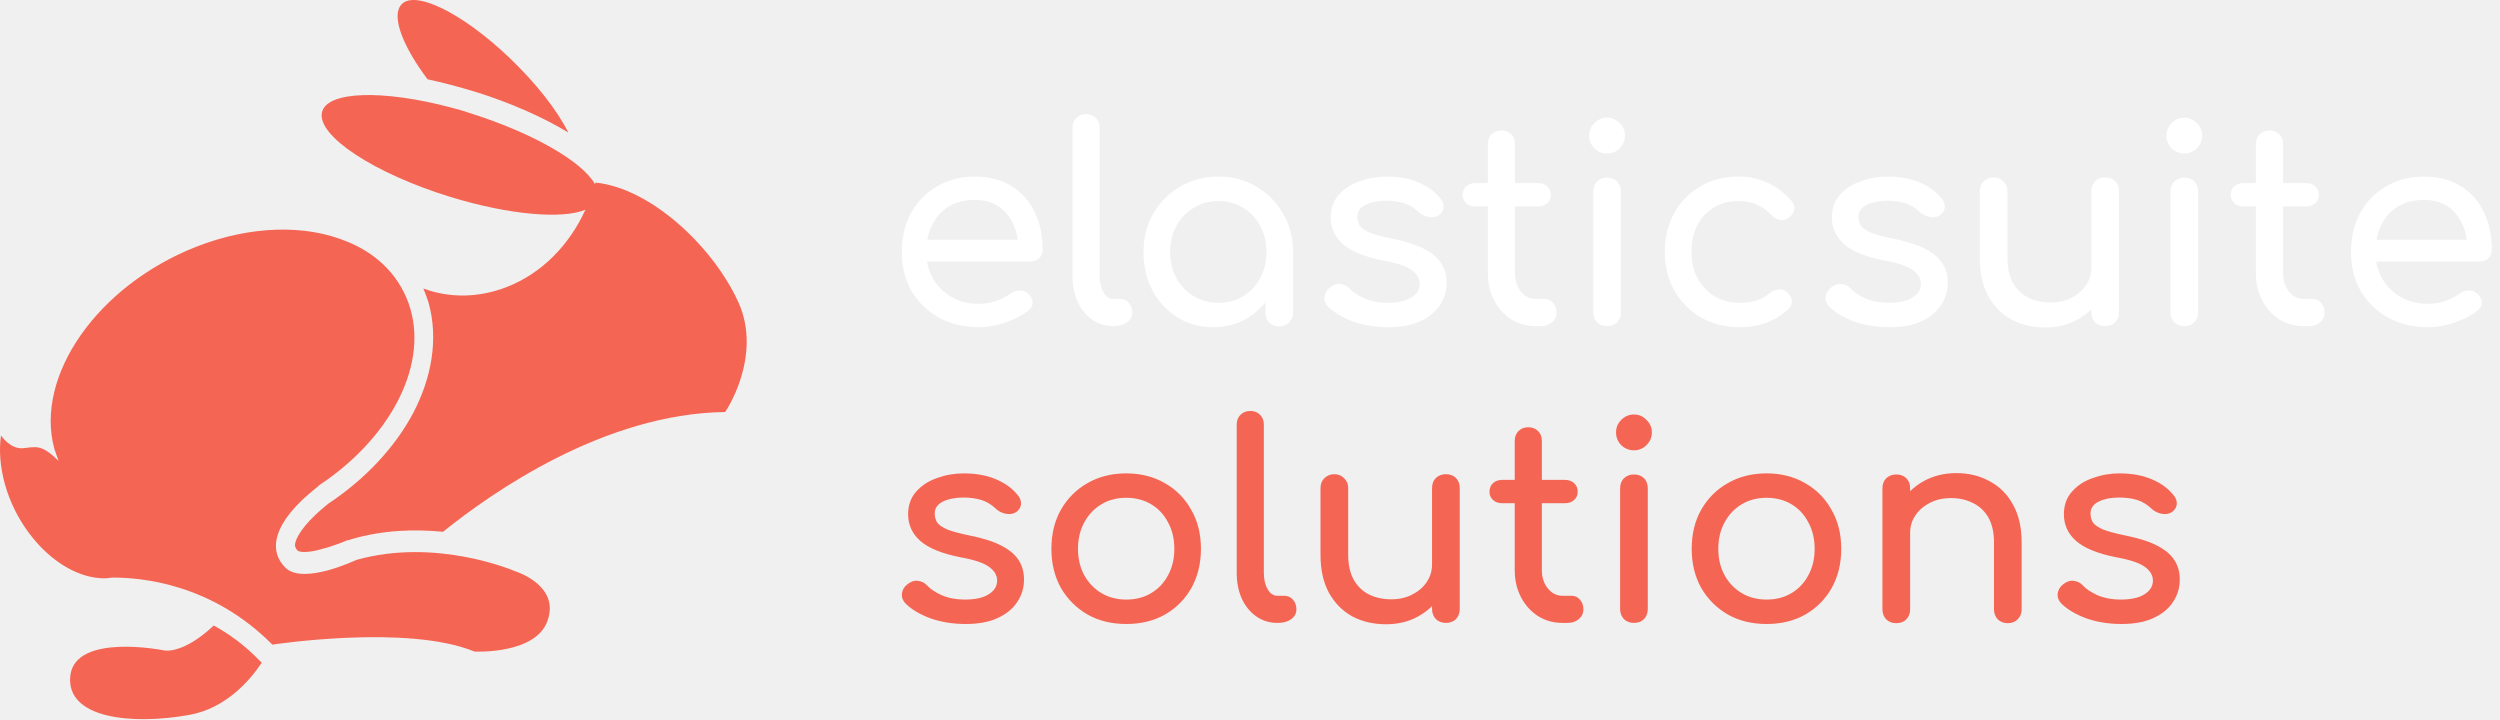
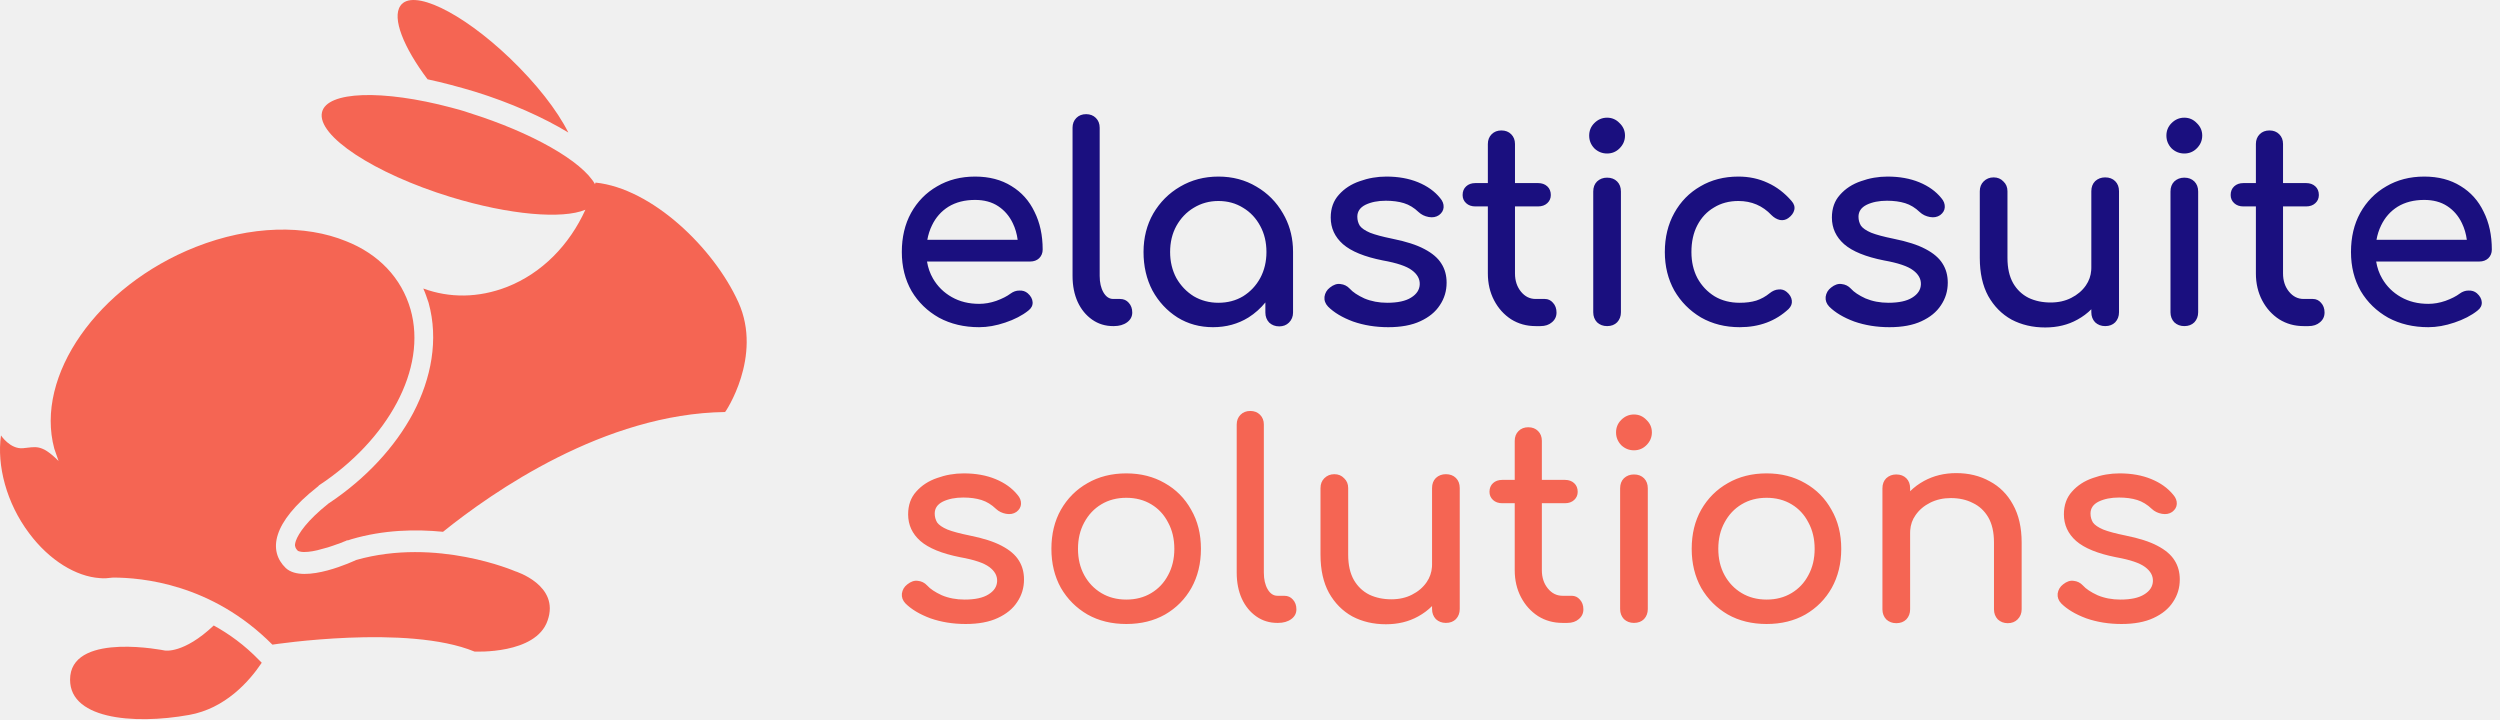
<svg xmlns="http://www.w3.org/2000/svg" width="219" height="63" viewBox="0 0 219 63" fill="none">
  <path d="M126.66 41.539C127.024 41.539 127.318 41.65 127.54 41.872C127.762 42.094 127.873 42.387 127.873 42.752V53.355C127.873 53.703 127.762 53.997 127.54 54.234C127.318 54.456 127.024 54.567 126.66 54.567C126.311 54.567 126.019 54.456 125.781 54.234C125.559 53.997 125.448 53.703 125.448 53.355V53.091C125.098 53.442 124.695 53.745 124.235 53.996C123.411 54.456 122.468 54.685 121.406 54.685C120.313 54.685 119.33 54.456 118.459 53.996C117.603 53.521 116.921 52.831 116.414 51.928C115.923 51.024 115.676 49.915 115.676 48.6V42.752C115.676 42.403 115.788 42.117 116.009 41.895C116.247 41.658 116.541 41.539 116.889 41.539C117.238 41.539 117.523 41.658 117.745 41.895C117.983 42.117 118.101 42.403 118.101 42.752V48.6C118.101 49.487 118.268 50.224 118.601 50.81C118.934 51.381 119.385 51.809 119.956 52.095C120.526 52.364 121.168 52.499 121.882 52.499C122.563 52.499 123.165 52.364 123.688 52.095C124.227 51.825 124.655 51.461 124.972 51.001C125.25 50.599 125.405 50.154 125.44 49.667L125.448 49.456V42.752C125.448 42.387 125.559 42.094 125.781 41.872C126.019 41.65 126.311 41.539 126.66 41.539ZM84.424 41.468C85.47 41.468 86.398 41.634 87.206 41.967C88.014 42.3 88.656 42.76 89.132 43.346C89.353 43.599 89.457 43.869 89.441 44.154C89.425 44.424 89.29 44.654 89.037 44.844C88.783 45.018 88.482 45.073 88.133 45.01C87.785 44.946 87.491 44.804 87.254 44.582C86.858 44.202 86.43 43.941 85.97 43.798C85.511 43.655 84.98 43.584 84.378 43.584C83.68 43.584 83.086 43.703 82.594 43.94C82.119 44.178 81.881 44.527 81.881 44.986C81.881 45.271 81.952 45.533 82.094 45.77C82.253 45.992 82.555 46.199 82.999 46.389C83.442 46.563 84.092 46.738 84.948 46.912C86.136 47.15 87.071 47.451 87.753 47.815C88.45 48.18 88.95 48.608 89.251 49.1C89.552 49.575 89.703 50.13 89.703 50.764C89.703 51.492 89.504 52.15 89.108 52.736C88.728 53.323 88.157 53.791 87.396 54.14C86.651 54.488 85.716 54.662 84.591 54.662C83.482 54.662 82.452 54.496 81.501 54.163C80.566 53.814 79.836 53.379 79.313 52.855C79.076 52.602 78.973 52.317 79.005 52C79.052 51.667 79.211 51.397 79.48 51.191C79.797 50.938 80.106 50.834 80.407 50.882C80.724 50.913 80.994 51.048 81.216 51.286C81.485 51.587 81.912 51.873 82.499 52.143C83.101 52.396 83.767 52.522 84.496 52.523C85.415 52.523 86.113 52.372 86.589 52.071C87.08 51.77 87.333 51.382 87.349 50.906C87.365 50.431 87.135 50.019 86.66 49.67C86.2 49.321 85.352 49.035 84.116 48.813C82.515 48.496 81.35 48.022 80.621 47.388C79.908 46.754 79.552 45.977 79.552 45.058C79.552 44.249 79.789 43.584 80.264 43.06C80.74 42.522 81.35 42.126 82.094 41.872C82.839 41.603 83.616 41.468 84.424 41.468ZM98.664 41.468C99.932 41.468 101.057 41.754 102.04 42.324C103.022 42.879 103.792 43.655 104.346 44.653C104.917 45.636 105.202 46.778 105.202 48.077C105.202 49.361 104.924 50.502 104.37 51.5C103.815 52.483 103.047 53.26 102.064 53.83C101.082 54.385 99.948 54.662 98.664 54.662C97.38 54.662 96.247 54.385 95.264 53.83C94.282 53.26 93.506 52.483 92.935 51.5C92.381 50.502 92.103 49.361 92.103 48.077C92.103 46.778 92.38 45.636 92.935 44.653C93.506 43.655 94.282 42.879 95.264 42.324C96.247 41.754 97.38 41.468 98.664 41.468ZM154.755 41.468C156.023 41.468 157.148 41.754 158.131 42.324C159.113 42.879 159.883 43.655 160.437 44.653C161.008 45.636 161.293 46.778 161.293 48.077C161.293 49.361 161.015 50.502 160.461 51.5C159.906 52.483 159.137 53.26 158.155 53.83C157.172 54.385 156.038 54.662 154.755 54.662C153.471 54.662 152.338 54.385 151.355 53.83C150.373 53.26 149.596 52.483 149.025 51.5C148.471 50.502 148.193 49.361 148.193 48.077C148.193 46.778 148.47 45.636 149.025 44.653C149.596 43.655 150.373 42.879 151.355 42.324C152.338 41.754 153.471 41.468 154.755 41.468ZM185.671 41.468C186.717 41.468 187.645 41.634 188.453 41.967C189.261 42.3 189.903 42.759 190.379 43.346C190.6 43.599 190.703 43.869 190.687 44.154C190.671 44.424 190.536 44.654 190.283 44.844C190.029 45.018 189.728 45.073 189.38 45.01C189.031 44.946 188.737 44.804 188.5 44.582C188.104 44.202 187.676 43.941 187.217 43.798C186.757 43.655 186.226 43.584 185.624 43.584C184.926 43.584 184.332 43.703 183.841 43.94C183.365 44.178 183.128 44.527 183.128 44.986C183.128 45.272 183.199 45.533 183.342 45.77C183.5 45.992 183.801 46.199 184.245 46.389C184.689 46.563 185.338 46.738 186.194 46.912C187.383 47.15 188.318 47.451 189 47.815C189.697 48.18 190.196 48.608 190.497 49.1C190.798 49.575 190.949 50.13 190.949 50.764C190.949 51.493 190.75 52.15 190.354 52.736C189.974 53.323 189.403 53.791 188.642 54.14C187.898 54.488 186.963 54.662 185.838 54.662C184.728 54.662 183.698 54.496 182.747 54.163C181.812 53.814 181.082 53.379 180.559 52.855C180.322 52.602 180.219 52.317 180.251 52C180.298 51.667 180.457 51.397 180.726 51.191C181.043 50.938 181.352 50.834 181.653 50.882C181.97 50.913 182.24 51.048 182.462 51.286C182.731 51.587 183.159 51.873 183.746 52.143C184.348 52.396 185.013 52.522 185.742 52.523C186.661 52.523 187.359 52.372 187.835 52.071C188.326 51.77 188.579 51.382 188.595 50.906C188.611 50.431 188.381 50.019 187.906 49.67C187.446 49.321 186.598 49.035 185.362 48.813C183.761 48.496 182.596 48.022 181.867 47.388C181.154 46.754 180.798 45.977 180.798 45.058C180.798 44.249 181.035 43.584 181.51 43.06C181.986 42.522 182.597 42.126 183.342 41.872C184.086 41.603 184.863 41.468 185.671 41.468ZM171.368 41.444C172.461 41.444 173.436 41.682 174.292 42.157C175.163 42.617 175.845 43.299 176.337 44.202C176.844 45.105 177.097 46.215 177.097 47.53V53.378C177.097 53.727 176.979 54.02 176.741 54.258C176.519 54.48 176.233 54.591 175.884 54.591C175.536 54.591 175.243 54.48 175.006 54.258C174.784 54.02 174.673 53.727 174.673 53.378V47.53C174.673 46.627 174.506 45.89 174.174 45.319C173.841 44.749 173.389 44.329 172.818 44.06C172.263 43.774 171.621 43.631 170.892 43.631C170.227 43.631 169.624 43.766 169.086 44.035C168.547 44.305 168.118 44.669 167.801 45.129C167.524 45.517 167.368 45.96 167.334 46.458L167.327 46.674V53.378C167.327 53.727 167.216 54.02 166.994 54.258C166.772 54.48 166.478 54.591 166.114 54.591C165.765 54.591 165.472 54.48 165.234 54.258C165.012 54.02 164.901 53.727 164.901 53.378V42.775C164.901 42.411 165.012 42.117 165.234 41.895C165.472 41.674 165.765 41.562 166.114 41.562C166.478 41.562 166.772 41.674 166.994 41.895C167.216 42.117 167.327 42.411 167.327 42.775V43.031C167.68 42.684 168.083 42.383 168.539 42.134C169.379 41.674 170.322 41.444 171.368 41.444ZM109.524 36C109.873 36 110.158 36.111 110.38 36.333C110.601 36.555 110.713 36.84 110.713 37.188V50.169C110.713 50.755 110.824 51.239 111.046 51.619C111.267 51.999 111.553 52.189 111.901 52.19H112.496C112.813 52.19 113.066 52.301 113.257 52.523C113.463 52.744 113.565 53.03 113.565 53.379C113.565 53.727 113.415 54.013 113.114 54.234C112.813 54.456 112.424 54.567 111.949 54.567H111.901C111.204 54.567 110.586 54.376 110.048 53.996C109.509 53.616 109.088 53.101 108.787 52.451C108.486 51.786 108.336 51.025 108.336 50.169V37.188C108.336 36.84 108.447 36.555 108.669 36.333C108.891 36.111 109.176 36 109.524 36ZM133.879 37.427C134.227 37.427 134.513 37.537 134.735 37.759C134.957 37.981 135.067 38.267 135.067 38.615V42.038H137.089C137.421 42.038 137.69 42.134 137.896 42.324C138.102 42.514 138.206 42.768 138.206 43.085C138.206 43.37 138.102 43.608 137.896 43.798C137.69 43.988 137.421 44.083 137.089 44.083H135.067V49.955C135.067 50.589 135.242 51.12 135.591 51.548C135.939 51.976 136.368 52.19 136.875 52.19H137.682C137.968 52.19 138.206 52.301 138.396 52.523C138.602 52.744 138.705 53.03 138.705 53.378C138.705 53.727 138.57 54.013 138.3 54.234C138.047 54.456 137.714 54.567 137.302 54.567H136.875C136.082 54.567 135.369 54.369 134.735 53.973C134.101 53.561 133.602 53.006 133.237 52.309C132.872 51.611 132.69 50.827 132.69 49.955V44.083H131.596C131.264 44.083 130.994 43.988 130.788 43.798C130.582 43.608 130.479 43.37 130.479 43.085C130.479 42.768 130.582 42.514 130.788 42.324C130.994 42.134 131.264 42.038 131.596 42.038H132.69V38.615C132.69 38.267 132.801 37.981 133.023 37.759C133.245 37.537 133.53 37.427 133.879 37.427ZM143.135 41.562C143.5 41.562 143.793 41.674 144.015 41.895C144.237 42.117 144.347 42.411 144.347 42.775V53.355C144.347 53.703 144.237 53.997 144.015 54.234C143.793 54.456 143.5 54.567 143.135 54.567C142.787 54.567 142.493 54.456 142.256 54.234C142.034 53.997 141.923 53.703 141.923 53.355V42.775C141.923 42.411 142.034 42.117 142.256 41.895C142.493 41.674 142.787 41.562 143.135 41.562ZM98.664 43.607C97.84 43.608 97.111 43.797 96.477 44.178C95.843 44.558 95.344 45.089 94.979 45.77C94.615 46.436 94.432 47.206 94.432 48.077C94.432 48.949 94.615 49.717 94.979 50.383C95.344 51.048 95.843 51.572 96.477 51.952C97.111 52.332 97.84 52.522 98.664 52.523C99.488 52.523 100.217 52.333 100.851 51.952C101.485 51.572 101.976 51.048 102.325 50.383C102.689 49.717 102.872 48.949 102.872 48.077C102.872 47.206 102.689 46.436 102.325 45.77C101.976 45.089 101.485 44.558 100.851 44.178C100.217 43.797 99.488 43.607 98.664 43.607ZM154.755 43.607C153.931 43.608 153.202 43.798 152.568 44.178C151.934 44.558 151.435 45.089 151.07 45.77C150.705 46.436 150.523 47.206 150.523 48.077C150.523 48.949 150.706 49.717 151.07 50.383C151.435 51.048 151.934 51.572 152.568 51.952C153.202 52.332 153.931 52.522 154.755 52.523C155.579 52.523 156.308 52.333 156.942 51.952C157.576 51.572 158.067 51.048 158.416 50.383C158.78 49.717 158.963 48.949 158.963 48.077C158.963 47.206 158.78 46.436 158.416 45.77C158.067 45.089 157.576 44.558 156.942 44.178C156.308 43.797 155.579 43.607 154.755 43.607ZM143.135 36.309C143.563 36.309 143.928 36.467 144.229 36.784C144.546 37.085 144.705 37.45 144.705 37.878C144.705 38.306 144.546 38.678 144.229 38.995C143.928 39.296 143.563 39.447 143.135 39.447C142.708 39.447 142.335 39.296 142.018 38.995C141.717 38.678 141.566 38.306 141.566 37.878C141.566 37.45 141.717 37.085 142.018 36.784C142.335 36.467 142.708 36.309 143.135 36.309Z" fill="#F56553" />
-   <path d="M184.413 15.539C184.777 15.539 185.07 15.65 185.292 15.872C185.514 16.094 185.625 16.387 185.625 16.752V27.355C185.625 27.703 185.514 27.997 185.292 28.234C185.07 28.456 184.777 28.567 184.413 28.567C184.064 28.567 183.771 28.456 183.533 28.234C183.311 27.997 183.2 27.703 183.2 27.355V27.092C182.85 27.442 182.446 27.745 181.987 27.996C181.163 28.456 180.221 28.686 179.159 28.686C178.066 28.686 177.083 28.456 176.211 27.996C175.355 27.521 174.673 26.831 174.166 25.928C173.675 25.024 173.43 23.915 173.43 22.6V16.752C173.43 16.403 173.54 16.117 173.762 15.896C173.999 15.658 174.293 15.539 174.642 15.539C174.99 15.539 175.276 15.658 175.498 15.896C175.736 16.117 175.854 16.403 175.854 16.752V22.6C175.854 23.487 176.021 24.224 176.354 24.811C176.686 25.381 177.138 25.809 177.709 26.095C178.279 26.364 178.921 26.499 179.634 26.499C180.315 26.499 180.918 26.364 181.441 26.095C181.98 25.825 182.408 25.46 182.725 25.001C183.002 24.599 183.158 24.154 183.192 23.667L183.2 23.456V16.752C183.2 16.387 183.311 16.094 183.533 15.872C183.771 15.65 184.064 15.539 184.413 15.539ZM85.418 15.468C86.654 15.468 87.716 15.745 88.603 16.3C89.491 16.839 90.164 17.592 90.624 18.559C91.1 19.509 91.338 20.611 91.338 21.863C91.338 22.164 91.234 22.418 91.028 22.624C90.822 22.814 90.561 22.909 90.244 22.909H81.206C81.294 23.451 81.468 23.95 81.733 24.406C82.13 25.088 82.676 25.627 83.373 26.023C84.07 26.42 84.871 26.617 85.774 26.617C86.266 26.617 86.765 26.531 87.272 26.356C87.796 26.166 88.215 25.952 88.532 25.714C88.77 25.54 89.024 25.453 89.293 25.453C89.578 25.437 89.824 25.516 90.03 25.69C90.299 25.928 90.442 26.189 90.458 26.475C90.474 26.76 90.347 27.006 90.077 27.212C89.538 27.64 88.865 27.988 88.057 28.258C87.264 28.527 86.503 28.662 85.774 28.662C84.459 28.662 83.286 28.385 82.256 27.83C81.242 27.259 80.442 26.483 79.856 25.5C79.285 24.502 78.999 23.361 78.999 22.077C78.999 20.777 79.269 19.636 79.808 18.653C80.362 17.655 81.123 16.879 82.09 16.324C83.057 15.754 84.166 15.468 85.418 15.468ZM106.734 15.468C107.97 15.468 109.08 15.761 110.062 16.348C111.045 16.918 111.821 17.703 112.392 18.701C112.905 19.575 113.194 20.546 113.258 21.613L113.271 22.077V27.378C113.271 27.727 113.153 28.02 112.915 28.258C112.693 28.48 112.408 28.591 112.06 28.591C111.711 28.591 111.417 28.48 111.18 28.258C110.958 28.02 110.847 27.727 110.847 27.378V26.494C110.43 27.007 109.94 27.445 109.373 27.807C108.454 28.377 107.416 28.662 106.259 28.662C105.102 28.662 104.064 28.377 103.145 27.807C102.225 27.22 101.496 26.436 100.957 25.453C100.434 24.455 100.173 23.329 100.173 22.077C100.173 20.825 100.458 19.7 101.028 18.701C101.615 17.703 102.399 16.918 103.382 16.348C104.38 15.761 105.498 15.468 106.734 15.468ZM121.445 15.468C122.491 15.468 123.418 15.634 124.227 15.967C125.035 16.3 125.677 16.759 126.152 17.346C126.374 17.599 126.477 17.869 126.461 18.154C126.445 18.424 126.311 18.654 126.058 18.844C125.804 19.018 125.502 19.073 125.153 19.01C124.805 18.946 124.512 18.804 124.274 18.582C123.878 18.202 123.45 17.941 122.99 17.798C122.531 17.655 122 17.584 121.397 17.584C120.7 17.584 120.106 17.703 119.614 17.94C119.139 18.178 118.901 18.527 118.901 18.986C118.901 19.271 118.973 19.533 119.115 19.77C119.274 19.992 119.575 20.198 120.019 20.389C120.462 20.563 121.112 20.738 121.968 20.912C123.156 21.15 124.092 21.451 124.773 21.815C125.471 22.18 125.97 22.608 126.271 23.1C126.572 23.575 126.723 24.13 126.723 24.764C126.723 25.492 126.525 26.15 126.129 26.736C125.749 27.323 125.178 27.791 124.417 28.14C123.672 28.488 122.737 28.662 121.611 28.662C120.502 28.662 119.471 28.496 118.521 28.163C117.586 27.814 116.857 27.378 116.334 26.855C116.096 26.602 115.993 26.317 116.024 26C116.072 25.667 116.231 25.397 116.5 25.191C116.817 24.938 117.127 24.834 117.428 24.882C117.744 24.914 118.014 25.049 118.235 25.286C118.505 25.587 118.933 25.873 119.52 26.143C120.122 26.396 120.788 26.523 121.517 26.523C122.436 26.522 123.133 26.372 123.608 26.071C124.1 25.77 124.353 25.382 124.369 24.906C124.385 24.431 124.155 24.019 123.68 23.67C123.22 23.321 122.372 23.035 121.136 22.814C119.535 22.497 118.371 22.021 117.642 21.388C116.928 20.754 116.571 19.977 116.571 19.058C116.571 18.249 116.81 17.584 117.285 17.061C117.761 16.522 118.371 16.126 119.115 15.872C119.86 15.603 120.637 15.468 121.445 15.468ZM152.281 15.468C153.216 15.468 154.072 15.65 154.849 16.015C155.625 16.363 156.323 16.894 156.941 17.607C157.163 17.861 157.242 18.122 157.179 18.392C157.115 18.661 156.941 18.899 156.656 19.105C156.434 19.264 156.188 19.319 155.919 19.271C155.65 19.208 155.404 19.066 155.182 18.844C154.405 18.02 153.438 17.607 152.281 17.607C151.473 17.608 150.76 17.797 150.142 18.178C149.524 18.542 149.04 19.058 148.691 19.724C148.343 20.389 148.169 21.174 148.169 22.077C148.169 22.933 148.343 23.694 148.691 24.359C149.056 25.025 149.555 25.556 150.189 25.952C150.823 26.332 151.56 26.523 152.4 26.523C152.955 26.523 153.439 26.459 153.851 26.332C154.278 26.189 154.667 25.976 155.016 25.69C155.269 25.485 155.53 25.373 155.8 25.357C156.069 25.326 156.308 25.397 156.514 25.571C156.783 25.793 156.933 26.047 156.965 26.332C156.997 26.602 156.902 26.848 156.68 27.069C155.539 28.131 154.112 28.662 152.4 28.662C151.133 28.662 149.999 28.377 149.001 27.807C148.018 27.22 147.241 26.436 146.671 25.453C146.116 24.455 145.839 23.329 145.839 22.077C145.839 20.793 146.116 19.652 146.671 18.653C147.226 17.655 147.987 16.879 148.953 16.324C149.92 15.754 151.029 15.468 152.281 15.468ZM165.347 15.468C166.393 15.468 167.321 15.634 168.129 15.967C168.937 16.3 169.579 16.759 170.055 17.346C170.277 17.599 170.379 17.869 170.363 18.154C170.347 18.424 170.213 18.654 169.959 18.844C169.705 19.018 169.404 19.073 169.056 19.01C168.707 18.946 168.413 18.804 168.176 18.582C167.78 18.202 167.352 17.941 166.893 17.798C166.433 17.655 165.902 17.584 165.3 17.584C164.602 17.584 164.008 17.703 163.517 17.94C163.041 18.178 162.804 18.527 162.804 18.986C162.804 19.271 162.875 19.533 163.018 19.77C163.176 19.992 163.477 20.198 163.921 20.389C164.365 20.563 165.014 20.738 165.87 20.912C167.059 21.15 167.994 21.451 168.676 21.815C169.373 22.18 169.872 22.608 170.173 23.1C170.474 23.575 170.625 24.13 170.625 24.764C170.625 25.493 170.426 26.15 170.03 26.736C169.65 27.323 169.079 27.791 168.318 28.14C167.574 28.488 166.639 28.662 165.514 28.662C164.404 28.662 163.374 28.496 162.423 28.163C161.488 27.814 160.758 27.378 160.235 26.855C159.998 26.602 159.895 26.317 159.927 26C159.974 25.667 160.133 25.397 160.402 25.191C160.719 24.938 161.028 24.834 161.329 24.882C161.646 24.913 161.916 25.049 162.138 25.286C162.407 25.587 162.835 25.873 163.422 26.143C164.024 26.396 164.689 26.522 165.418 26.523C166.337 26.523 167.035 26.372 167.511 26.071C168.002 25.77 168.256 25.382 168.271 24.906C168.287 24.431 168.057 24.019 167.582 23.67C167.122 23.321 166.274 23.035 165.038 22.814C163.437 22.497 162.272 22.022 161.543 21.388C160.83 20.754 160.474 19.977 160.474 19.058C160.474 18.249 160.711 17.584 161.187 17.061C161.662 16.522 162.273 16.126 163.018 15.872C163.762 15.603 164.539 15.468 165.347 15.468ZM212.365 15.468C213.601 15.468 214.663 15.745 215.551 16.3C216.438 16.839 217.112 17.592 217.571 18.559C218.047 19.509 218.284 20.611 218.284 21.863C218.284 22.164 218.182 22.418 217.976 22.624C217.77 22.814 217.507 22.909 217.19 22.909H208.152C208.24 23.451 208.414 23.95 208.68 24.406C209.076 25.088 209.623 25.627 210.32 26.023C211.018 26.42 211.818 26.617 212.722 26.617C213.213 26.617 213.712 26.531 214.219 26.356C214.742 26.166 215.163 25.952 215.479 25.714C215.717 25.54 215.971 25.453 216.24 25.453C216.525 25.437 216.771 25.516 216.977 25.69C217.246 25.928 217.388 26.189 217.404 26.475C217.42 26.76 217.294 27.006 217.024 27.212C216.486 27.64 215.812 27.988 215.004 28.258C214.212 28.527 213.451 28.662 212.722 28.662C211.406 28.662 210.233 28.385 209.203 27.83C208.189 27.259 207.388 26.483 206.802 25.5C206.231 24.502 205.946 23.361 205.946 22.077C205.946 20.777 206.215 19.636 206.754 18.653C207.309 17.655 208.07 16.879 209.036 16.324C210.003 15.754 211.113 15.468 212.365 15.468ZM95.144 10C95.492 10 95.777 10.111 95.999 10.333C96.221 10.555 96.332 10.84 96.332 11.188V24.169C96.332 24.755 96.443 25.239 96.665 25.619C96.887 25.999 97.172 26.189 97.52 26.189H98.115C98.432 26.189 98.686 26.301 98.876 26.523C99.082 26.744 99.186 27.03 99.186 27.379C99.185 27.727 99.034 28.013 98.733 28.234C98.432 28.456 98.044 28.567 97.568 28.567H97.52C96.823 28.567 96.206 28.376 95.667 27.996C95.128 27.616 94.707 27.101 94.406 26.451C94.105 25.786 93.955 25.025 93.955 24.169V11.188C93.955 10.84 94.066 10.555 94.288 10.333C94.51 10.111 94.795 10 95.144 10ZM131.524 11.427C131.873 11.427 132.158 11.537 132.38 11.759C132.602 11.981 132.713 12.267 132.713 12.615V16.038H134.733C135.066 16.038 135.336 16.134 135.542 16.324C135.748 16.514 135.852 16.768 135.852 17.085C135.851 17.37 135.748 17.608 135.542 17.798C135.336 17.988 135.066 18.083 134.733 18.083H132.713V23.955C132.713 24.589 132.888 25.12 133.236 25.548C133.585 25.976 134.013 26.189 134.52 26.189H135.328C135.613 26.189 135.851 26.301 136.041 26.523C136.247 26.744 136.35 27.029 136.351 27.378C136.351 27.727 136.216 28.012 135.946 28.234C135.693 28.456 135.359 28.567 134.947 28.567H134.52C133.727 28.567 133.014 28.369 132.38 27.973C131.746 27.561 131.247 27.006 130.883 26.309C130.518 25.611 130.336 24.827 130.336 23.955V18.083H129.242C128.909 18.083 128.64 17.988 128.434 17.798C128.228 17.608 128.125 17.37 128.125 17.085C128.125 16.768 128.228 16.514 128.434 16.324C128.64 16.134 128.909 16.038 129.242 16.038H130.336V12.615C130.336 12.267 130.447 11.981 130.669 11.759C130.891 11.537 131.176 11.427 131.524 11.427ZM140.781 15.562C141.145 15.563 141.438 15.674 141.66 15.896C141.882 16.117 141.993 16.411 141.993 16.775V27.355C141.993 27.703 141.882 27.997 141.66 28.234C141.438 28.456 141.145 28.567 140.781 28.567C140.433 28.567 140.139 28.456 139.901 28.234C139.679 27.997 139.568 27.703 139.568 27.355V16.775C139.568 16.411 139.679 16.117 139.901 15.896C140.139 15.674 140.433 15.562 140.781 15.562ZM191.346 15.562C191.71 15.562 192.004 15.674 192.226 15.896C192.447 16.117 192.559 16.411 192.559 16.775V27.355C192.559 27.703 192.447 27.997 192.226 28.234C192.004 28.456 191.71 28.567 191.346 28.567C190.997 28.567 190.704 28.456 190.467 28.234C190.245 27.997 190.134 27.703 190.134 27.355V16.775C190.134 16.411 190.245 16.117 190.467 15.896C190.704 15.674 190.997 15.563 191.346 15.562ZM198.805 11.427C199.153 11.427 199.439 11.537 199.661 11.759C199.883 11.981 199.994 12.267 199.994 12.615V16.038H202.015C202.347 16.038 202.617 16.134 202.823 16.324C203.029 16.514 203.132 16.768 203.132 17.085C203.132 17.37 203.029 17.608 202.823 17.798C202.617 17.988 202.347 18.083 202.015 18.083H199.994V23.955C199.994 24.589 200.168 25.12 200.517 25.548C200.865 25.976 201.294 26.189 201.801 26.189H202.609C202.894 26.19 203.132 26.301 203.322 26.523C203.528 26.744 203.631 27.029 203.631 27.378C203.631 27.727 203.496 28.012 203.227 28.234C202.973 28.456 202.64 28.567 202.229 28.567H201.801C201.008 28.567 200.295 28.369 199.661 27.973C199.027 27.561 198.528 27.006 198.163 26.309C197.799 25.611 197.616 24.827 197.616 23.955V18.083H196.522C196.19 18.083 195.921 17.988 195.715 17.798C195.509 17.608 195.405 17.37 195.405 17.085C195.405 16.768 195.509 16.514 195.715 16.324C195.921 16.134 196.19 16.038 196.522 16.038H197.616V12.615C197.616 12.267 197.727 11.981 197.949 11.759C198.171 11.537 198.456 11.427 198.805 11.427ZM106.734 17.607C105.942 17.607 105.22 17.806 104.57 18.202C103.937 18.582 103.429 19.113 103.049 19.795C102.684 20.46 102.502 21.221 102.502 22.077C102.502 22.917 102.684 23.678 103.049 24.359C103.429 25.025 103.936 25.556 104.57 25.952C105.22 26.332 105.942 26.523 106.734 26.523C107.543 26.522 108.264 26.332 108.897 25.952C109.531 25.556 110.031 25.025 110.396 24.359C110.76 23.678 110.941 22.917 110.941 22.077C110.941 21.221 110.76 20.46 110.396 19.795C110.031 19.113 109.531 18.582 108.897 18.202C108.264 17.806 107.543 17.608 106.734 17.607ZM85.418 17.513C84.515 17.513 83.738 17.71 83.088 18.106C82.454 18.503 81.971 19.05 81.638 19.747C81.448 20.136 81.315 20.556 81.233 21.007H89.147C89.077 20.48 88.937 19.996 88.723 19.557C88.421 18.923 87.993 18.424 87.439 18.06C86.884 17.695 86.21 17.513 85.418 17.513ZM212.365 17.513C211.462 17.513 210.685 17.71 210.035 18.106C209.401 18.503 208.918 19.05 208.585 19.747C208.395 20.136 208.261 20.556 208.18 21.007H216.094C216.024 20.48 215.883 19.996 215.669 19.557C215.368 18.923 214.94 18.424 214.386 18.06C213.831 17.695 213.157 17.513 212.365 17.513ZM140.781 10.309C141.209 10.309 141.573 10.467 141.874 10.784C142.191 11.085 142.35 11.45 142.35 11.878C142.35 12.306 142.191 12.678 141.874 12.995C141.573 13.296 141.209 13.447 140.781 13.447C140.353 13.447 139.98 13.296 139.663 12.995C139.362 12.678 139.212 12.306 139.212 11.878C139.212 11.45 139.362 11.085 139.663 10.784C139.98 10.467 140.353 10.309 140.781 10.309ZM191.346 10.309C191.774 10.309 192.138 10.467 192.439 10.784C192.756 11.085 192.915 11.45 192.915 11.878C192.915 12.306 192.756 12.678 192.439 12.995C192.138 13.296 191.774 13.447 191.346 13.447C190.918 13.447 190.545 13.296 190.229 12.995C189.928 12.678 189.777 12.306 189.777 11.878C189.777 11.45 189.927 11.085 190.229 10.784C190.545 10.467 190.918 10.309 191.346 10.309Z" fill="white" />
+   <path d="M184.413 15.539C184.777 15.539 185.07 15.65 185.292 15.872C185.514 16.094 185.625 16.387 185.625 16.752V27.355C185.625 27.703 185.514 27.997 185.292 28.234C185.07 28.456 184.777 28.567 184.413 28.567C184.064 28.567 183.771 28.456 183.533 28.234C183.311 27.997 183.2 27.703 183.2 27.355V27.092C182.85 27.442 182.446 27.745 181.987 27.996C181.163 28.456 180.221 28.686 179.159 28.686C178.066 28.686 177.083 28.456 176.211 27.996C175.355 27.521 174.673 26.831 174.166 25.928C173.675 25.024 173.43 23.915 173.43 22.6V16.752C173.43 16.403 173.54 16.117 173.762 15.896C173.999 15.658 174.293 15.539 174.642 15.539C174.99 15.539 175.276 15.658 175.498 15.896C175.736 16.117 175.854 16.403 175.854 16.752V22.6C175.854 23.487 176.021 24.224 176.354 24.811C176.686 25.381 177.138 25.809 177.709 26.095C178.279 26.364 178.921 26.499 179.634 26.499C180.315 26.499 180.918 26.364 181.441 26.095C181.98 25.825 182.408 25.46 182.725 25.001C183.002 24.599 183.158 24.154 183.192 23.667L183.2 23.456V16.752C183.2 16.387 183.311 16.094 183.533 15.872C183.771 15.65 184.064 15.539 184.413 15.539ZM85.418 15.468C86.654 15.468 87.716 15.745 88.603 16.3C89.491 16.839 90.164 17.592 90.624 18.559C91.1 19.509 91.338 20.611 91.338 21.863C91.338 22.164 91.234 22.418 91.028 22.624C90.822 22.814 90.561 22.909 90.244 22.909H81.206C81.294 23.451 81.468 23.95 81.733 24.406C82.13 25.088 82.676 25.627 83.373 26.023C84.07 26.42 84.871 26.617 85.774 26.617C86.266 26.617 86.765 26.531 87.272 26.356C87.796 26.166 88.215 25.952 88.532 25.714C88.77 25.54 89.024 25.453 89.293 25.453C89.578 25.437 89.824 25.516 90.03 25.69C90.299 25.928 90.442 26.189 90.458 26.475C90.474 26.76 90.347 27.006 90.077 27.212C89.538 27.64 88.865 27.988 88.057 28.258C87.264 28.527 86.503 28.662 85.774 28.662C84.459 28.662 83.286 28.385 82.256 27.83C81.242 27.259 80.442 26.483 79.856 25.5C79.285 24.502 78.999 23.361 78.999 22.077C78.999 20.777 79.269 19.636 79.808 18.653C80.362 17.655 81.123 16.879 82.09 16.324C83.057 15.754 84.166 15.468 85.418 15.468ZM106.734 15.468C107.97 15.468 109.08 15.761 110.062 16.348C111.045 16.918 111.821 17.703 112.392 18.701C112.905 19.575 113.194 20.546 113.258 21.613L113.271 22.077V27.378C113.271 27.727 113.153 28.02 112.915 28.258C112.693 28.48 112.408 28.591 112.06 28.591C111.711 28.591 111.417 28.48 111.18 28.258C110.958 28.02 110.847 27.727 110.847 27.378V26.494C110.43 27.007 109.94 27.445 109.373 27.807C108.454 28.377 107.416 28.662 106.259 28.662C105.102 28.662 104.064 28.377 103.145 27.807C102.225 27.22 101.496 26.436 100.957 25.453C100.434 24.455 100.173 23.329 100.173 22.077C100.173 20.825 100.458 19.7 101.028 18.701C101.615 17.703 102.399 16.918 103.382 16.348C104.38 15.761 105.498 15.468 106.734 15.468ZM121.445 15.468C122.491 15.468 123.418 15.634 124.227 15.967C125.035 16.3 125.677 16.759 126.152 17.346C126.374 17.599 126.477 17.869 126.461 18.154C126.445 18.424 126.311 18.654 126.058 18.844C125.804 19.018 125.502 19.073 125.153 19.01C124.805 18.946 124.512 18.804 124.274 18.582C123.878 18.202 123.45 17.941 122.99 17.798C122.531 17.655 122 17.584 121.397 17.584C120.7 17.584 120.106 17.703 119.614 17.94C119.139 18.178 118.901 18.527 118.901 18.986C118.901 19.271 118.973 19.533 119.115 19.77C119.274 19.992 119.575 20.198 120.019 20.389C120.462 20.563 121.112 20.738 121.968 20.912C123.156 21.15 124.092 21.451 124.773 21.815C125.471 22.18 125.97 22.608 126.271 23.1C126.572 23.575 126.723 24.13 126.723 24.764C126.723 25.492 126.525 26.15 126.129 26.736C125.749 27.323 125.178 27.791 124.417 28.14C123.672 28.488 122.737 28.662 121.611 28.662C120.502 28.662 119.471 28.496 118.521 28.163C117.586 27.814 116.857 27.378 116.334 26.855C116.096 26.602 115.993 26.317 116.024 26C116.072 25.667 116.231 25.397 116.5 25.191C116.817 24.938 117.127 24.834 117.428 24.882C117.744 24.914 118.014 25.049 118.235 25.286C118.505 25.587 118.933 25.873 119.52 26.143C120.122 26.396 120.788 26.523 121.517 26.523C122.436 26.522 123.133 26.372 123.608 26.071C124.1 25.77 124.353 25.382 124.369 24.906C124.385 24.431 124.155 24.019 123.68 23.67C123.22 23.321 122.372 23.035 121.136 22.814C119.535 22.497 118.371 22.021 117.642 21.388C116.928 20.754 116.571 19.977 116.571 19.058C116.571 18.249 116.81 17.584 117.285 17.061C117.761 16.522 118.371 16.126 119.115 15.872C119.86 15.603 120.637 15.468 121.445 15.468ZM152.281 15.468C153.216 15.468 154.072 15.65 154.849 16.015C155.625 16.363 156.323 16.894 156.941 17.607C157.163 17.861 157.242 18.122 157.179 18.392C157.115 18.661 156.941 18.899 156.656 19.105C156.434 19.264 156.188 19.319 155.919 19.271C155.65 19.208 155.404 19.066 155.182 18.844C154.405 18.02 153.438 17.607 152.281 17.607C151.473 17.608 150.76 17.797 150.142 18.178C149.524 18.542 149.04 19.058 148.691 19.724C148.343 20.389 148.169 21.174 148.169 22.077C148.169 22.933 148.343 23.694 148.691 24.359C149.056 25.025 149.555 25.556 150.189 25.952C150.823 26.332 151.56 26.523 152.4 26.523C152.955 26.523 153.439 26.459 153.851 26.332C154.278 26.189 154.667 25.976 155.016 25.69C155.269 25.485 155.53 25.373 155.8 25.357C156.069 25.326 156.308 25.397 156.514 25.571C156.783 25.793 156.933 26.047 156.965 26.332C156.997 26.602 156.902 26.848 156.68 27.069C155.539 28.131 154.112 28.662 152.4 28.662C151.133 28.662 149.999 28.377 149.001 27.807C148.018 27.22 147.241 26.436 146.671 25.453C146.116 24.455 145.839 23.329 145.839 22.077C145.839 20.793 146.116 19.652 146.671 18.653C147.226 17.655 147.987 16.879 148.953 16.324C149.92 15.754 151.029 15.468 152.281 15.468ZM165.347 15.468C166.393 15.468 167.321 15.634 168.129 15.967C168.937 16.3 169.579 16.759 170.055 17.346C170.277 17.599 170.379 17.869 170.363 18.154C170.347 18.424 170.213 18.654 169.959 18.844C169.705 19.018 169.404 19.073 169.056 19.01C168.707 18.946 168.413 18.804 168.176 18.582C167.78 18.202 167.352 17.941 166.893 17.798C166.433 17.655 165.902 17.584 165.3 17.584C164.602 17.584 164.008 17.703 163.517 17.94C163.041 18.178 162.804 18.527 162.804 18.986C162.804 19.271 162.875 19.533 163.018 19.77C163.176 19.992 163.477 20.198 163.921 20.389C164.365 20.563 165.014 20.738 165.87 20.912C167.059 21.15 167.994 21.451 168.676 21.815C169.373 22.18 169.872 22.608 170.173 23.1C170.474 23.575 170.625 24.13 170.625 24.764C170.625 25.493 170.426 26.15 170.03 26.736C169.65 27.323 169.079 27.791 168.318 28.14C167.574 28.488 166.639 28.662 165.514 28.662C164.404 28.662 163.374 28.496 162.423 28.163C161.488 27.814 160.758 27.378 160.235 26.855C159.998 26.602 159.895 26.317 159.927 26C159.974 25.667 160.133 25.397 160.402 25.191C160.719 24.938 161.028 24.834 161.329 24.882C161.646 24.913 161.916 25.049 162.138 25.286C162.407 25.587 162.835 25.873 163.422 26.143C164.024 26.396 164.689 26.522 165.418 26.523C166.337 26.523 167.035 26.372 167.511 26.071C168.002 25.77 168.256 25.382 168.271 24.906C168.287 24.431 168.057 24.019 167.582 23.67C167.122 23.321 166.274 23.035 165.038 22.814C163.437 22.497 162.272 22.022 161.543 21.388C160.83 20.754 160.474 19.977 160.474 19.058C160.474 18.249 160.711 17.584 161.187 17.061C161.662 16.522 162.273 16.126 163.018 15.872C163.762 15.603 164.539 15.468 165.347 15.468ZM212.365 15.468C213.601 15.468 214.663 15.745 215.551 16.3C216.438 16.839 217.112 17.592 217.571 18.559C218.047 19.509 218.284 20.611 218.284 21.863C218.284 22.164 218.182 22.418 217.976 22.624C217.77 22.814 217.507 22.909 217.19 22.909H208.152C208.24 23.451 208.414 23.95 208.68 24.406C209.076 25.088 209.623 25.627 210.32 26.023C211.018 26.42 211.818 26.617 212.722 26.617C213.213 26.617 213.712 26.531 214.219 26.356C214.742 26.166 215.163 25.952 215.479 25.714C215.717 25.54 215.971 25.453 216.24 25.453C216.525 25.437 216.771 25.516 216.977 25.69C217.246 25.928 217.388 26.189 217.404 26.475C217.42 26.76 217.294 27.006 217.024 27.212C216.486 27.64 215.812 27.988 215.004 28.258C214.212 28.527 213.451 28.662 212.722 28.662C211.406 28.662 210.233 28.385 209.203 27.83C208.189 27.259 207.388 26.483 206.802 25.5C206.231 24.502 205.946 23.361 205.946 22.077C205.946 20.777 206.215 19.636 206.754 18.653C207.309 17.655 208.07 16.879 209.036 16.324C210.003 15.754 211.113 15.468 212.365 15.468ZM95.144 10C95.492 10 95.777 10.111 95.999 10.333C96.221 10.555 96.332 10.84 96.332 11.188V24.169C96.332 24.755 96.443 25.239 96.665 25.619C96.887 25.999 97.172 26.189 97.52 26.189H98.115C98.432 26.189 98.686 26.301 98.876 26.523C99.082 26.744 99.186 27.03 99.186 27.379C99.185 27.727 99.034 28.013 98.733 28.234C98.432 28.456 98.044 28.567 97.568 28.567H97.52C96.823 28.567 96.206 28.376 95.667 27.996C95.128 27.616 94.707 27.101 94.406 26.451C94.105 25.786 93.955 25.025 93.955 24.169V11.188C93.955 10.84 94.066 10.555 94.288 10.333C94.51 10.111 94.795 10 95.144 10ZM131.524 11.427C131.873 11.427 132.158 11.537 132.38 11.759C132.602 11.981 132.713 12.267 132.713 12.615V16.038H134.733C135.066 16.038 135.336 16.134 135.542 16.324C135.748 16.514 135.852 16.768 135.852 17.085C135.851 17.37 135.748 17.608 135.542 17.798C135.336 17.988 135.066 18.083 134.733 18.083H132.713V23.955C132.713 24.589 132.888 25.12 133.236 25.548C133.585 25.976 134.013 26.189 134.52 26.189H135.328C135.613 26.189 135.851 26.301 136.041 26.523C136.247 26.744 136.35 27.029 136.351 27.378C136.351 27.727 136.216 28.012 135.946 28.234C135.693 28.456 135.359 28.567 134.947 28.567H134.52C133.727 28.567 133.014 28.369 132.38 27.973C131.746 27.561 131.247 27.006 130.883 26.309C130.518 25.611 130.336 24.827 130.336 23.955V18.083H129.242C128.909 18.083 128.64 17.988 128.434 17.798C128.228 17.608 128.125 17.37 128.125 17.085C128.125 16.768 128.228 16.514 128.434 16.324C128.64 16.134 128.909 16.038 129.242 16.038H130.336V12.615C130.336 12.267 130.447 11.981 130.669 11.759C130.891 11.537 131.176 11.427 131.524 11.427ZM140.781 15.562C141.145 15.563 141.438 15.674 141.66 15.896C141.882 16.117 141.993 16.411 141.993 16.775V27.355C141.993 27.703 141.882 27.997 141.66 28.234C141.438 28.456 141.145 28.567 140.781 28.567C140.433 28.567 140.139 28.456 139.901 28.234C139.679 27.997 139.568 27.703 139.568 27.355V16.775C139.568 16.411 139.679 16.117 139.901 15.896C140.139 15.674 140.433 15.562 140.781 15.562ZM191.346 15.562C191.71 15.562 192.004 15.674 192.226 15.896C192.447 16.117 192.559 16.411 192.559 16.775V27.355C192.559 27.703 192.447 27.997 192.226 28.234C192.004 28.456 191.71 28.567 191.346 28.567C190.997 28.567 190.704 28.456 190.467 28.234C190.245 27.997 190.134 27.703 190.134 27.355V16.775C190.134 16.411 190.245 16.117 190.467 15.896C190.704 15.674 190.997 15.563 191.346 15.562ZM198.805 11.427C199.153 11.427 199.439 11.537 199.661 11.759C199.883 11.981 199.994 12.267 199.994 12.615V16.038H202.015C202.347 16.038 202.617 16.134 202.823 16.324C203.029 16.514 203.132 16.768 203.132 17.085C203.132 17.37 203.029 17.608 202.823 17.798C202.617 17.988 202.347 18.083 202.015 18.083H199.994V23.955C199.994 24.589 200.168 25.12 200.517 25.548C200.865 25.976 201.294 26.189 201.801 26.189H202.609C202.894 26.19 203.132 26.301 203.322 26.523C203.528 26.744 203.631 27.029 203.631 27.378C203.631 27.727 203.496 28.012 203.227 28.234C202.973 28.456 202.64 28.567 202.229 28.567H201.801C201.008 28.567 200.295 28.369 199.661 27.973C199.027 27.561 198.528 27.006 198.163 26.309C197.799 25.611 197.616 24.827 197.616 23.955V18.083H196.522C196.19 18.083 195.921 17.988 195.715 17.798C195.509 17.608 195.405 17.37 195.405 17.085C195.405 16.768 195.509 16.514 195.715 16.324C195.921 16.134 196.19 16.038 196.522 16.038H197.616V12.615C197.616 12.267 197.727 11.981 197.949 11.759C198.171 11.537 198.456 11.427 198.805 11.427ZM106.734 17.607C105.942 17.607 105.22 17.806 104.57 18.202C103.937 18.582 103.429 19.113 103.049 19.795C102.684 20.46 102.502 21.221 102.502 22.077C102.502 22.917 102.684 23.678 103.049 24.359C103.429 25.025 103.936 25.556 104.57 25.952C105.22 26.332 105.942 26.523 106.734 26.523C107.543 26.522 108.264 26.332 108.897 25.952C109.531 25.556 110.031 25.025 110.396 24.359C110.76 23.678 110.941 22.917 110.941 22.077C110.941 21.221 110.76 20.46 110.396 19.795C110.031 19.113 109.531 18.582 108.897 18.202C108.264 17.806 107.543 17.608 106.734 17.607ZM85.418 17.513C84.515 17.513 83.738 17.71 83.088 18.106C82.454 18.503 81.971 19.05 81.638 19.747C81.448 20.136 81.315 20.556 81.233 21.007H89.147C89.077 20.48 88.937 19.996 88.723 19.557C88.421 18.923 87.993 18.424 87.439 18.06C86.884 17.695 86.21 17.513 85.418 17.513ZM212.365 17.513C211.462 17.513 210.685 17.71 210.035 18.106C209.401 18.503 208.918 19.05 208.585 19.747C208.395 20.136 208.261 20.556 208.18 21.007H216.094C216.024 20.48 215.883 19.996 215.669 19.557C215.368 18.923 214.94 18.424 214.386 18.06C213.831 17.695 213.157 17.513 212.365 17.513ZM140.781 10.309C141.209 10.309 141.573 10.467 141.874 10.784C142.191 11.085 142.35 11.45 142.35 11.878C142.35 12.306 142.191 12.678 141.874 12.995C141.573 13.296 141.209 13.447 140.781 13.447C140.353 13.447 139.98 13.296 139.663 12.995C139.362 12.678 139.212 12.306 139.212 11.878C139.212 11.45 139.362 11.085 139.663 10.784C139.98 10.467 140.353 10.309 140.781 10.309ZM191.346 10.309C191.774 10.309 192.138 10.467 192.439 10.784C192.756 11.085 192.915 11.45 192.915 11.878C192.915 12.306 192.756 12.678 192.439 12.995C192.138 13.296 191.774 13.447 191.346 13.447C190.918 13.447 190.545 13.296 190.229 12.995C189.928 12.678 189.777 12.306 189.777 11.878C189.777 11.45 189.927 11.085 190.229 10.784C190.545 10.467 190.918 10.309 191.346 10.309Z" fill="#1a0f7f" />
  <path d="M18.725 54.792C20.079 55.538 21.434 56.517 22.695 57.823L22.929 58.056C21.808 59.734 19.706 62.066 16.576 62.626C11.672 63.512 5.74 62.998 6.16 59.175C6.628 55.398 14.428 56.983 14.428 56.983C14.452 56.988 16.082 57.291 18.725 54.792ZM17.136 21.637C21.994 19.725 26.758 19.678 30.308 21.124C33.157 22.243 35.166 24.341 35.96 27.093C37.455 32.315 33.951 38.565 27.926 42.528C27.925 42.575 27.832 42.621 27.785 42.668C23.815 45.792 23.488 48.264 25.029 49.756C26.613 51.243 31.167 49.07 31.195 49.056C38.248 47.051 45.115 50.036 45.115 50.036C45.162 50.05 49.078 51.266 47.964 54.372C46.942 57.34 41.623 57.08 41.565 57.077C35.7 54.66 23.941 56.459 23.862 56.471C18.537 51.108 12.371 50.596 9.895 50.596C9.522 50.642 9.101 50.688 8.728 50.641C6.672 50.501 4.337 49.102 2.562 46.724C0.554 44.066 -0.287 40.756 0.087 38.144C0.097 38.16 0.888 39.356 2.002 39.264C3.123 39.17 3.59 38.844 5.131 40.383C4.991 40.01 4.898 39.683 4.758 39.31C3.03 32.922 8.541 25.041 17.136 21.637ZM28.206 9.839C28.626 7.973 33.531 7.833 39.51 9.419C40.023 9.559 40.584 9.699 41.098 9.886C46.609 11.611 51.001 14.129 52.122 16.135C52.122 16.088 52.168 16.041 52.168 15.994C57.119 16.507 62.538 21.73 64.686 26.486C66.835 31.243 63.519 36.139 63.519 36.093C52.962 36.233 43.154 43.087 38.809 46.585C36.427 46.352 33.625 46.399 30.775 47.238L30.635 47.285L30.495 47.331H30.448C30.402 47.331 30.355 47.331 30.309 47.378C30.215 47.424 30.028 47.471 29.841 47.564C29.42 47.704 28.86 47.937 28.253 48.077C27.646 48.264 27.085 48.357 26.618 48.357C26.292 48.357 26.151 48.264 26.105 48.264C25.964 48.124 25.871 47.984 25.871 47.891C25.824 47.844 25.824 47.657 25.917 47.378C26.151 46.725 26.898 45.605 28.767 44.113L28.907 44.02C32.036 41.922 34.605 39.171 36.193 36.186C37.782 33.155 38.435 29.751 37.548 26.533C37.408 26.113 37.268 25.694 37.081 25.274C39.37 26.114 41.892 26.114 44.414 25.135C47.497 23.922 49.88 21.451 51.281 18.373C49.273 19.212 44.648 18.839 39.463 17.254C32.783 15.202 27.739 11.89 28.206 9.839ZM35.072 0.512C36.1 -1.027 40.397 1.024 44.647 5.081C46.983 7.319 48.805 9.652 49.786 11.61C47.638 10.305 44.742 8.999 41.565 8.019C40.164 7.6 38.762 7.226 37.454 6.946C35.352 4.149 34.325 1.584 35.072 0.512Z" fill="#F56553" />
</svg>
